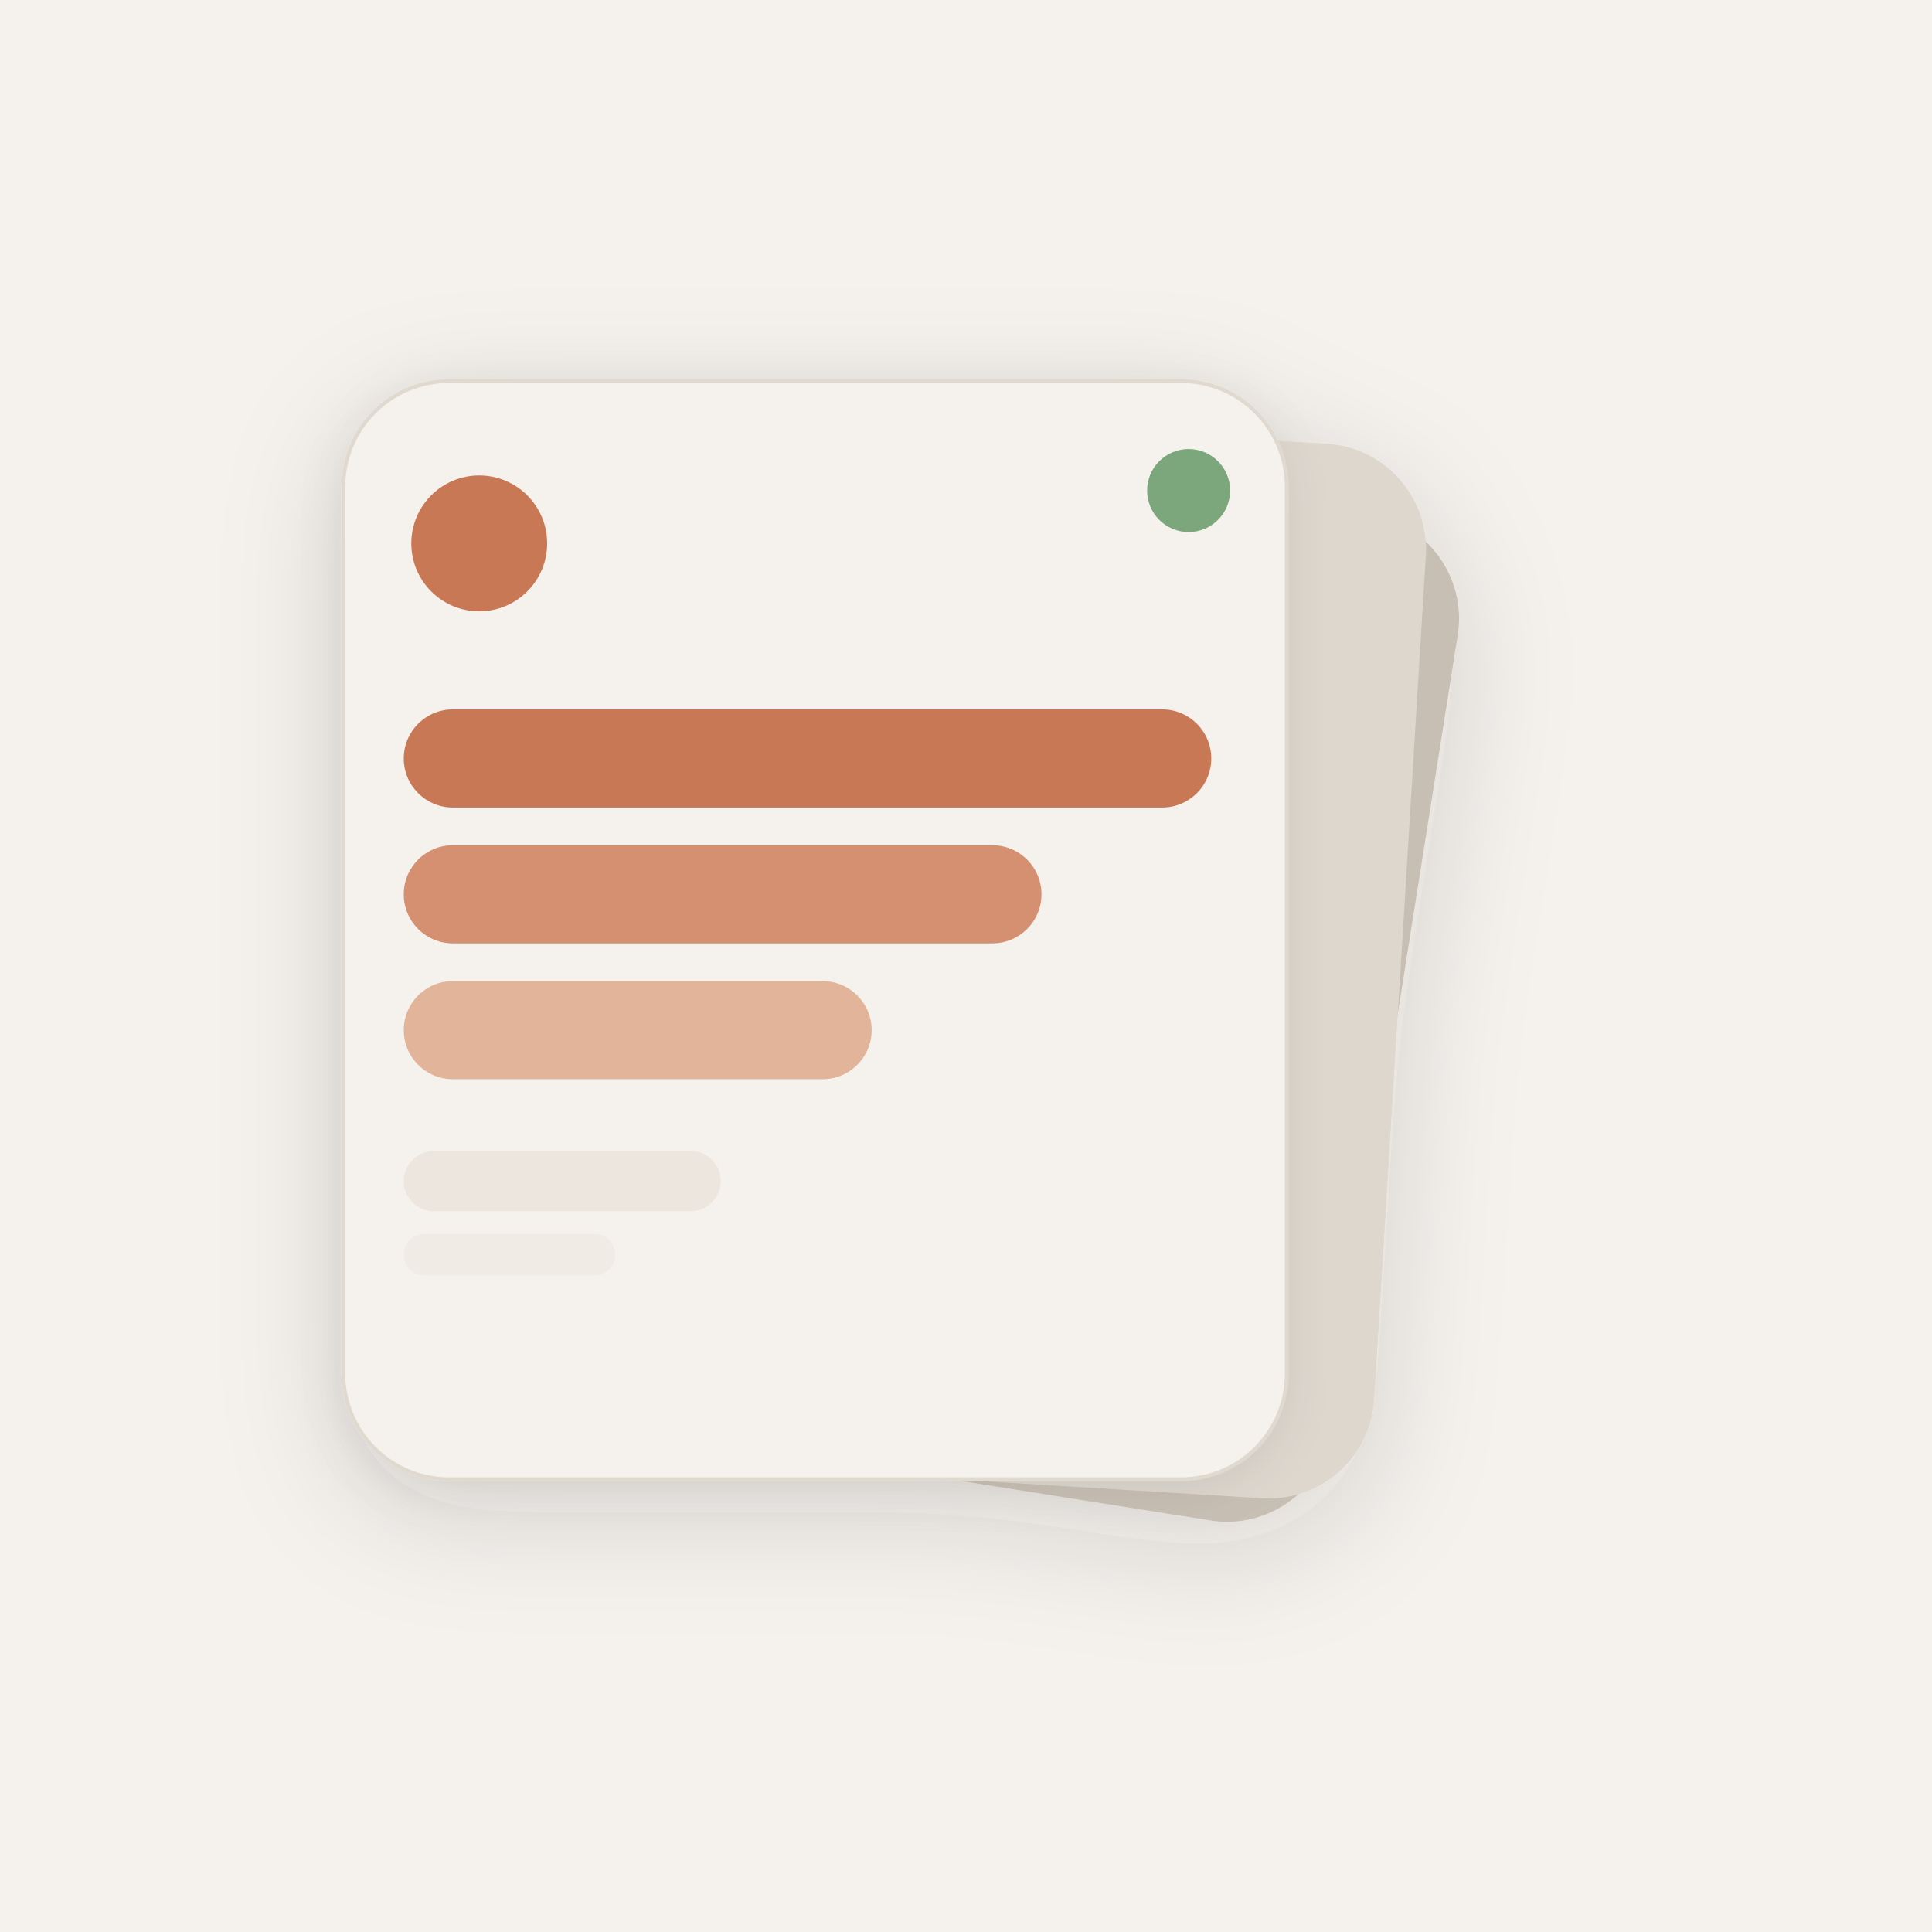
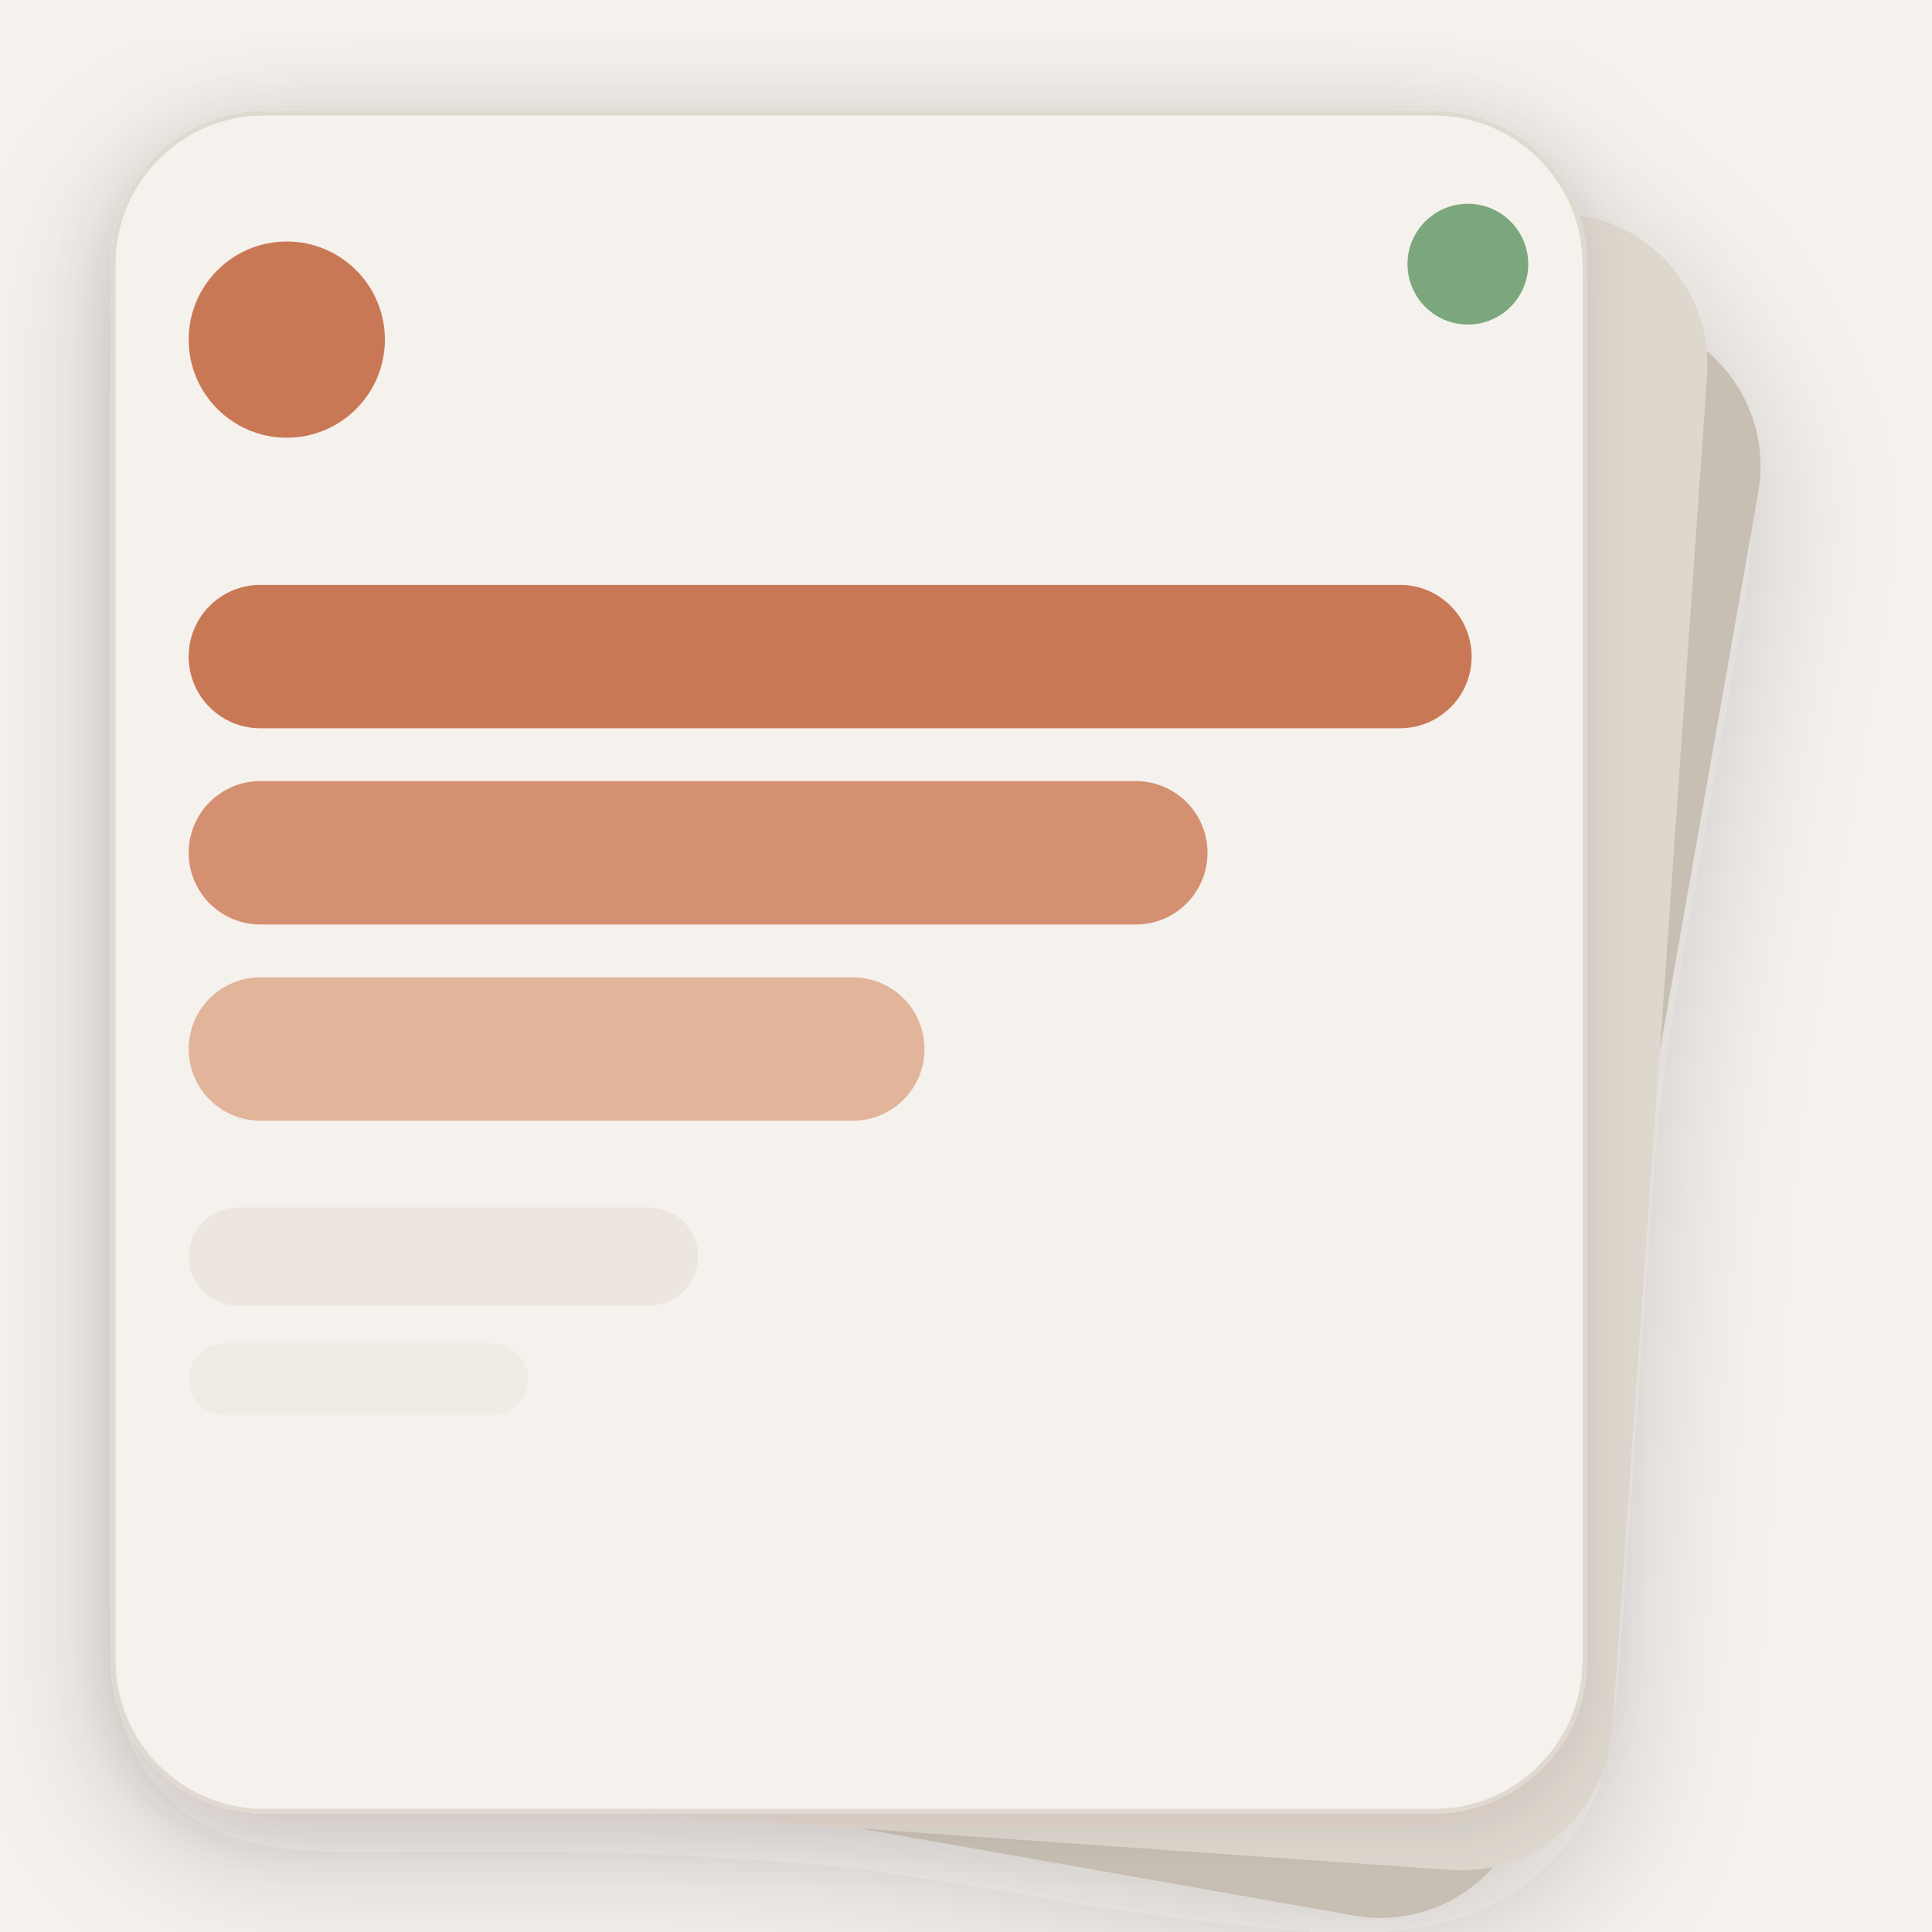
<svg xmlns="http://www.w3.org/2000/svg" viewBox="0 0 1024 1024" width="1024" height="1024">
  <defs>
-     <filter id="s1">
-       <feDropShadow dx="0" dy="16" stdDeviation="32" flood-color="#2E2825" flood-opacity="0.14" />
+     <filter id="s1" x="-20%" y="-20%" width="140%" height="140%">
+       <feDropShadow dx="0" dy="20" stdDeviation="36" flood-color="#2E2825" flood-opacity="0.18" />
    </filter>
-     <filter id="s2">
-       <feDropShadow dx="0" dy="6" stdDeviation="12" flood-color="#2E2825" flood-opacity="0.07" />
+     <filter id="s2" x="-10%" y="-10%" width="120%" height="120%">
+       <feDropShadow dx="0" dy="8" stdDeviation="16" flood-color="#2E2825" flood-opacity="0.09" />
    </filter>
  </defs>
  <rect width="1024" height="1024" rx="0" fill="#F5F1ED" />
  <g filter="url(#s1)">
-     <g transform="translate(512,512) rotate(9) translate(-230,-270)">
-       <rect width="460" height="540" rx="56" fill="#C8BFB4" />
+     <g transform="translate(512,512) rotate(10) translate(-370,-400)">
+       <rect width="740" height="860" rx="80" fill="#C8BFB4" />
    </g>
-     <g transform="translate(512,512) rotate(3.5) translate(-250,-288)">
-       <rect width="480" height="560" rx="56" fill="#DDD7CE" />
+     <g transform="translate(512,512) rotate(4) translate(-390,-420)">
+       <rect width="760" height="880" rx="80" fill="#DDD7CE" />
    </g>
    <g filter="url(#s2)">
-       <rect x="182" y="202" width="500" height="582" rx="56" fill="#F5F1ED" stroke="#E0D9CF" stroke-width="2" />
-       <circle cx="254" cy="288" r="36" fill="#C97854" />
-       <circle cx="630" cy="260" r="22" fill="#6B9E6E" opacity="0.88" />
-       <rect x="214" y="376" width="428" height="52" rx="26" fill="#C97854" />
-       <rect x="214" y="448" width="338" height="52" rx="26" fill="#D4906F" />
-       <rect x="214" y="520" width="248" height="52" rx="26" fill="#E2B59A" />
-       <rect x="214" y="610" width="168" height="32" rx="16" fill="#ECE6DE" />
-       <rect x="214" y="654" width="112" height="22" rx="11" fill="#ECE6DE" opacity="0.55" />
+       <rect x="60" y="60" width="780" height="900" rx="80" fill="#F5F1ED" stroke="#E0D9CF" stroke-width="2.5" />
+       <circle cx="152" cy="180" r="52" fill="#C97854" />
+       <circle cx="778" cy="140" r="32" fill="#6B9E6E" opacity="0.88" />
+       <rect x="100" y="310" width="680" height="76" rx="38" fill="#C97854" />
+       <rect x="100" y="414" width="540" height="76" rx="38" fill="#D4906F" />
+       <rect x="100" y="518" width="390" height="76" rx="38" fill="#E2B59A" />
+       <rect x="100" y="640" width="270" height="52" rx="26" fill="#ECE6DE" />
+       <rect x="100" y="712" width="180" height="38" rx="19" fill="#ECE6DE" opacity="0.55" />
    </g>
  </g>
</svg>
